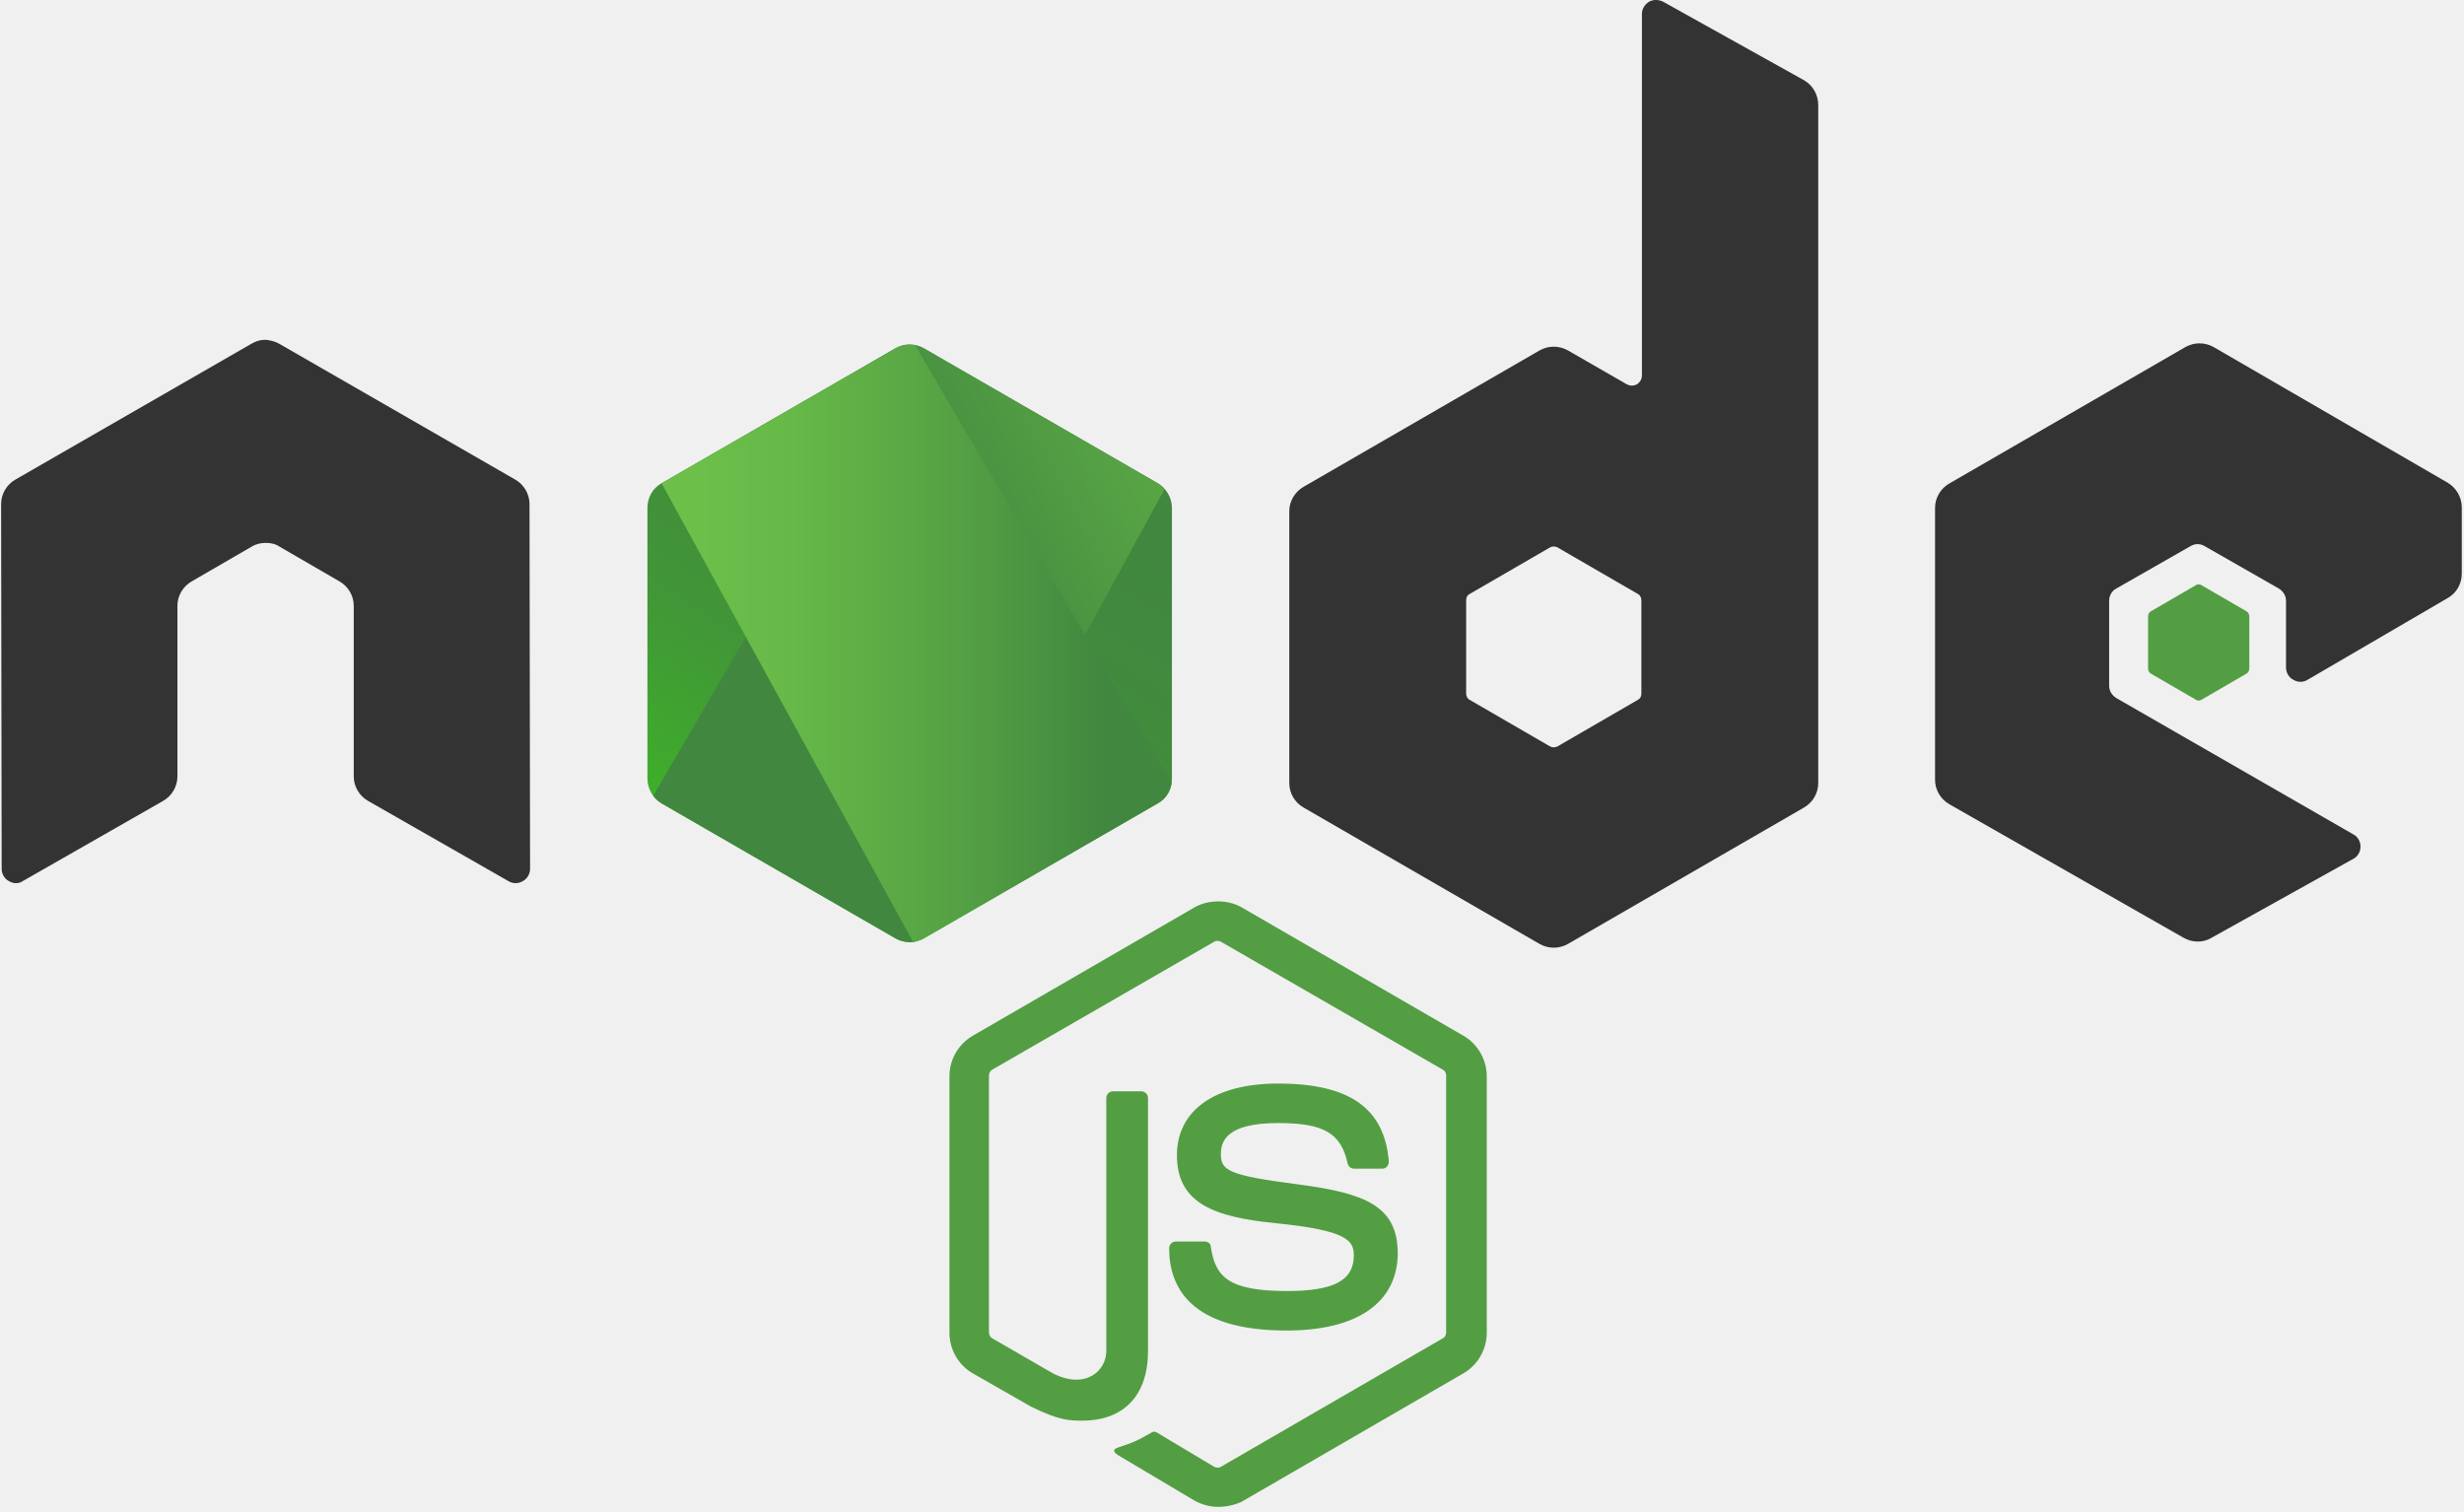
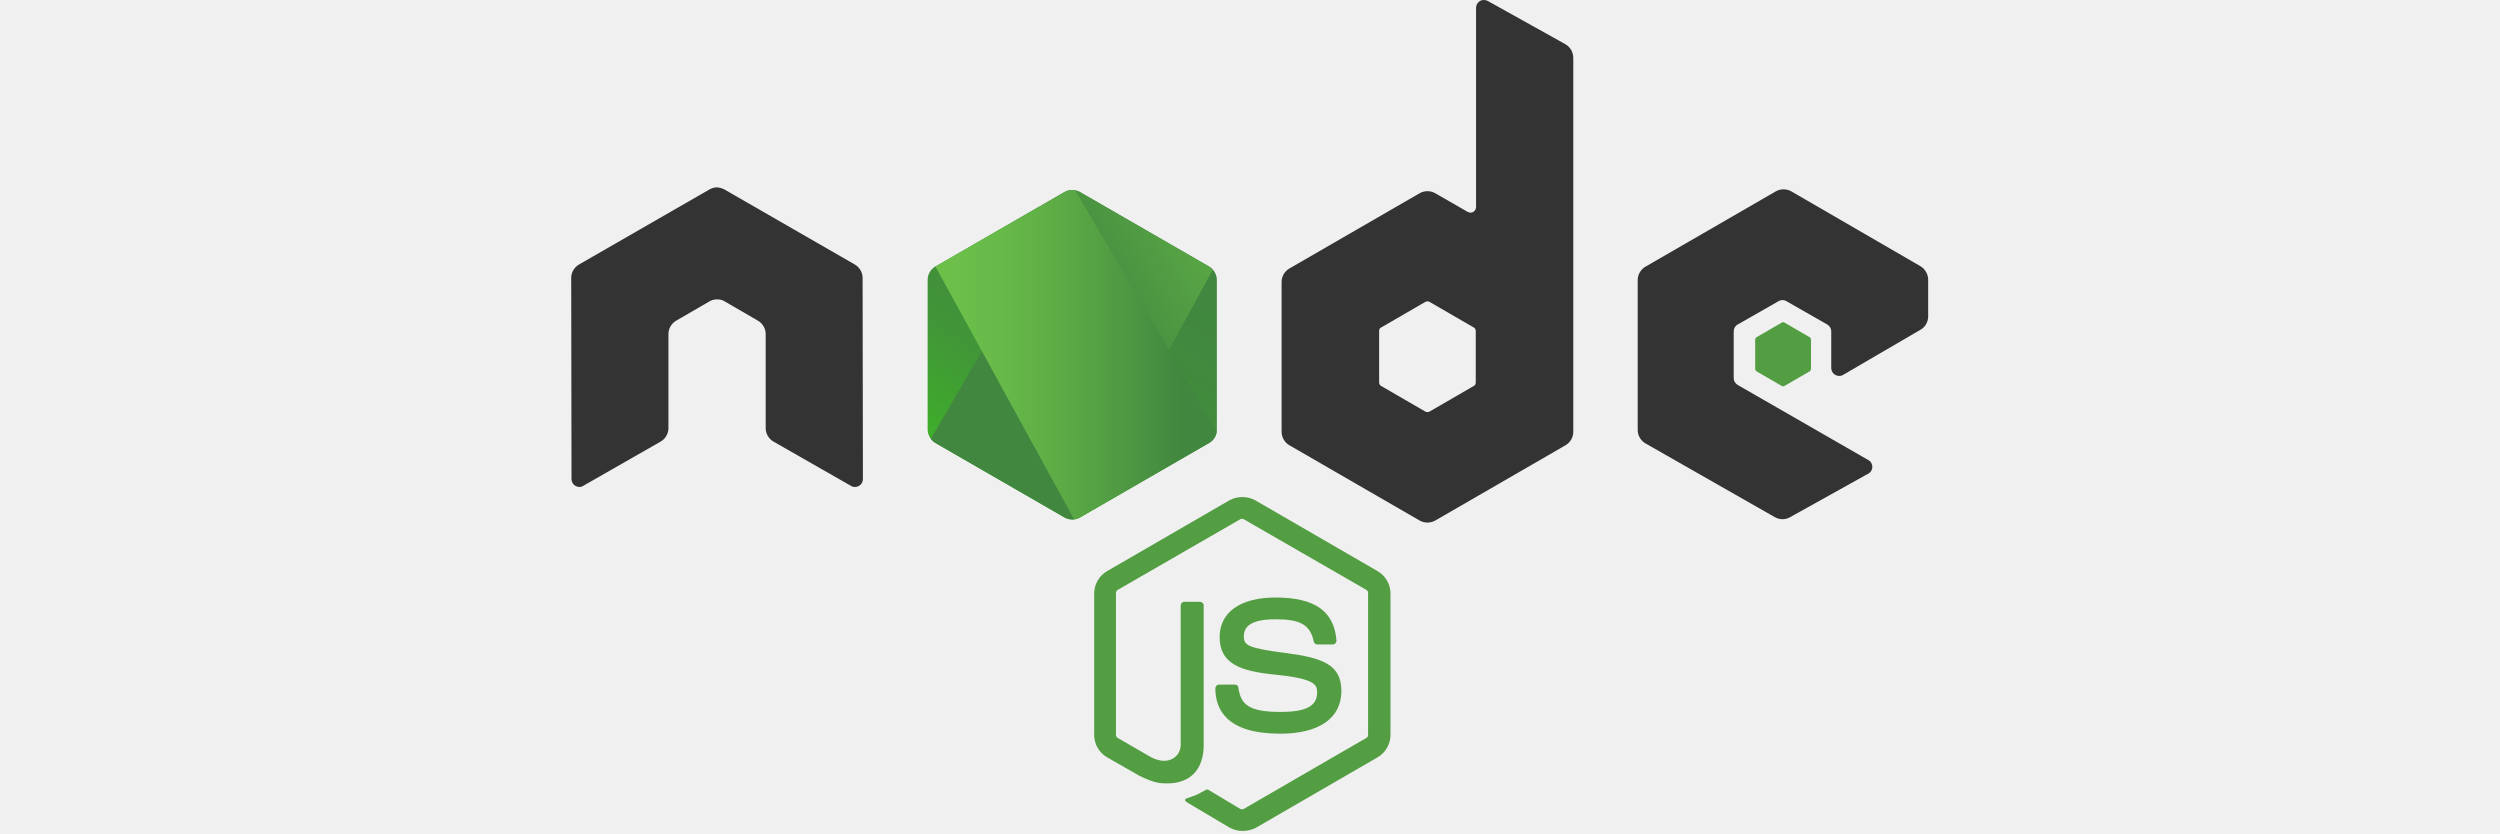
- <svg xmlns="http://www.w3.org/2000/svg" xmlns:xlink="http://www.w3.org/1999/xlink" width="512px" height="314px" viewBox="0 0 512 314" version="1.1" preserveAspectRatio="xMidYMid">
+ <svg xmlns="http://www.w3.org/2000/svg" xmlns:xlink="http://www.w3.org/1999/xlink" width="300px" height="100px" viewBox="0 0 512 314" version="1.1" preserveAspectRatio="xMidYMid">
  <defs>
    <linearGradient x1="68.188%" y1="17.487%" x2="27.823%" y2="89.755%" id="linearGradient-1">
      <stop stop-color="#41873F" offset="0%" />
      <stop stop-color="#418B3D" offset="32.88%" />
      <stop stop-color="#419637" offset="63.52%" />
      <stop stop-color="#3FA92D" offset="93.19%" />
      <stop stop-color="#3FAE2A" offset="100%" />
    </linearGradient>
    <path id="path-2" d="M57.903,1.849 C56.054,0.809 53.858,0.809 52.009,1.849 L3.352,29.934 C1.502,30.974 0.462,32.939 0.462,35.019 L0.462,91.305 C0.462,93.385 1.618,95.35 3.352,96.39 L52.009,124.475 C53.858,125.515 56.054,125.515 57.903,124.475 L106.561,96.39 C108.41,95.35 109.45,93.385 109.45,91.305 L109.45,35.019 C109.45,32.939 108.294,30.974 106.561,29.934 L57.903,1.849 L57.903,1.849 Z" />
    <linearGradient x1="43.277%" y1="55.169%" x2="159.245%" y2="-18.306%" id="linearGradient-4">
      <stop stop-color="#41873F" offset="13.76%" />
      <stop stop-color="#54A044" offset="40.32%" />
      <stop stop-color="#66B848" offset="71.36%" />
      <stop stop-color="#6CC04A" offset="90.81%" />
    </linearGradient>
    <linearGradient x1="-4413.77%" y1="13.43%" x2="5327.93%" y2="13.43%" id="linearGradient-5">
      <stop stop-color="#6CC04A" offset="9.192%" />
      <stop stop-color="#66B848" offset="28.64%" />
      <stop stop-color="#54A044" offset="59.68%" />
      <stop stop-color="#41873F" offset="86.24%" />
    </linearGradient>
    <linearGradient x1="-4.389%" y1="49.997%" x2="101.499%" y2="49.997%" id="linearGradient-6">
      <stop stop-color="#6CC04A" offset="9.192%" />
      <stop stop-color="#66B848" offset="28.64%" />
      <stop stop-color="#54A044" offset="59.68%" />
      <stop stop-color="#41873F" offset="86.24%" />
    </linearGradient>
    <linearGradient x1="-9713.77%" y1="36.21%" x2="27.93%" y2="36.21%" id="linearGradient-7">
      <stop stop-color="#6CC04A" offset="9.192%" />
      <stop stop-color="#66B848" offset="28.64%" />
      <stop stop-color="#54A044" offset="59.68%" />
      <stop stop-color="#41873F" offset="86.24%" />
    </linearGradient>
    <linearGradient x1="-103.861%" y1="50.275%" x2="100.797%" y2="50.275%" id="linearGradient-8">
      <stop stop-color="#6CC04A" offset="9.192%" />
      <stop stop-color="#66B848" offset="28.64%" />
      <stop stop-color="#54A044" offset="59.68%" />
      <stop stop-color="#41873F" offset="86.24%" />
    </linearGradient>
    <linearGradient x1="130.613%" y1="-211.069%" x2="4.393%" y2="201.605%" id="linearGradient-9">
      <stop stop-color="#41873F" offset="0%" />
      <stop stop-color="#418B3D" offset="32.88%" />
      <stop stop-color="#419637" offset="63.52%" />
      <stop stop-color="#3FA92D" offset="93.19%" />
      <stop stop-color="#3FAE2A" offset="100%" />
    </linearGradient>
  </defs>
  <g fill="none">
    <path d="M253.111,313.094 C251.377,313.094 249.759,312.632 248.256,311.823 L232.885,302.693 C230.573,301.421 231.729,300.959 232.423,300.728 C235.543,299.688 236.121,299.456 239.357,297.607 C239.704,297.376 240.166,297.492 240.513,297.723 L252.302,304.773 C252.764,305.004 253.342,305.004 253.688,304.773 L299.803,278.075 C300.265,277.844 300.497,277.381 300.497,276.804 L300.497,223.523 C300.497,222.945 300.265,222.483 299.803,222.252 L253.688,195.67 C253.226,195.438 252.648,195.438 252.302,195.67 L206.187,222.252 C205.725,222.483 205.493,223.061 205.493,223.523 L205.493,276.804 C205.493,277.266 205.725,277.844 206.187,278.075 L218.785,285.356 C225.604,288.823 229.88,284.778 229.88,280.733 L229.88,228.146 C229.88,227.453 230.458,226.759 231.267,226.759 L237.161,226.759 C237.855,226.759 238.548,227.337 238.548,228.146 L238.548,280.733 C238.548,289.864 233.578,295.18 224.91,295.18 C222.252,295.18 220.172,295.18 214.277,292.291 L202.142,285.356 C199.137,283.623 197.288,280.386 197.288,276.919 L197.288,223.639 C197.288,220.172 199.137,216.935 202.142,215.202 L248.256,188.504 C251.146,186.886 255.075,186.886 257.965,188.504 L304.079,215.202 C307.084,216.935 308.934,220.172 308.934,223.639 L308.934,276.919 C308.934,280.386 307.084,283.623 304.079,285.356 L257.965,312.054 C256.462,312.748 254.729,313.094 253.111,313.094 Z M267.326,276.457 C247.101,276.457 242.94,267.211 242.94,259.352 C242.94,258.658 243.518,257.965 244.327,257.965 L250.337,257.965 C251.03,257.965 251.608,258.427 251.608,259.121 C252.533,265.246 255.191,268.251 267.442,268.251 C277.15,268.251 281.311,266.055 281.311,260.854 C281.311,257.849 280.155,255.653 265.015,254.151 C252.417,252.879 244.558,250.106 244.558,240.051 C244.558,230.689 252.417,225.141 265.593,225.141 C280.386,225.141 287.668,230.227 288.592,241.322 C288.592,241.669 288.477,242.015 288.246,242.362 C288.014,242.593 287.668,242.824 287.321,242.824 L281.311,242.824 C280.733,242.824 280.155,242.362 280.04,241.784 C278.653,235.428 275.07,233.347 265.593,233.347 C254.96,233.347 253.688,237.046 253.688,239.819 C253.688,243.171 255.191,244.211 269.522,246.06 C283.738,247.91 290.442,250.568 290.442,260.507 C290.326,270.678 282.005,276.457 267.326,276.457 Z" fill="#539E43" />
    <path d="M110.028,104.712 C110.028,102.631 108.872,100.666 107.023,99.626 L58.019,71.426 C57.21,70.963 56.285,70.732 55.361,70.617 L54.898,70.617 C53.974,70.617 53.049,70.963 52.24,71.426 L3.236,99.626 C1.387,100.666 0.231,102.631 0.231,104.712 L0.347,180.529 C0.347,181.569 0.925,182.609 1.849,183.072 C2.774,183.65 3.93,183.65 4.739,183.072 L33.864,166.429 C35.713,165.389 36.869,163.424 36.869,161.344 L36.869,125.862 C36.869,123.781 38.024,121.817 39.874,120.777 L52.24,113.611 C53.165,113.033 54.205,112.802 55.245,112.802 C56.285,112.802 57.326,113.033 58.135,113.611 L70.501,120.777 C72.35,121.817 73.506,123.781 73.506,125.862 L73.506,161.344 C73.506,163.424 74.662,165.389 76.511,166.429 L105.636,183.072 C106.561,183.65 107.716,183.65 108.641,183.072 C109.566,182.609 110.144,181.569 110.144,180.529 L110.028,104.712 L110.028,104.712 Z" fill="#333333" />
    <path d="M345.571,0.347 C344.647,-0.116 343.491,-0.116 342.682,0.347 C341.757,0.925 341.179,1.849 341.179,2.889 L341.179,78.014 C341.179,78.707 340.833,79.4 340.139,79.863 C339.446,80.209 338.752,80.209 338.059,79.863 L325.808,72.813 C323.958,71.772 321.763,71.772 319.913,72.813 L270.909,101.129 C269.06,102.169 267.904,104.134 267.904,106.214 L267.904,162.73 C267.904,164.811 269.06,166.776 270.909,167.816 L319.913,196.132 C321.763,197.172 323.958,197.172 325.808,196.132 L374.812,167.816 C376.661,166.776 377.817,164.811 377.817,162.73 L377.817,21.844 C377.817,19.648 376.661,17.683 374.812,16.643 L345.571,0.347 L345.571,0.347 Z M341.064,144.123 C341.064,144.701 340.833,145.163 340.37,145.394 L323.612,155.102 C323.149,155.334 322.572,155.334 322.109,155.102 L305.351,145.394 C304.888,145.163 304.657,144.585 304.657,144.123 L304.657,124.706 C304.657,124.128 304.888,123.666 305.351,123.435 L322.109,113.726 C322.572,113.495 323.149,113.495 323.612,113.726 L340.37,123.435 C340.833,123.666 341.064,124.244 341.064,124.706 L341.064,144.123 L341.064,144.123 Z" fill="#333333" />
    <g transform="translate(401.0474, 70.50113)">
      <path d="M107.601,53.743 C109.45,52.702 110.49,50.738 110.49,48.657 L110.49,34.904 C110.49,32.823 109.335,30.859 107.601,29.819 L58.944,1.618 C57.094,0.578 54.898,0.578 53.049,1.618 L4.045,29.934 C2.196,30.974 1.04,32.939 1.04,35.019 L1.04,91.536 C1.04,93.616 2.196,95.581 4.045,96.621 L52.702,124.359 C54.552,125.4 56.748,125.4 58.481,124.359 L87.953,107.948 C88.878,107.485 89.456,106.445 89.456,105.405 C89.456,104.365 88.878,103.325 87.953,102.862 L38.718,74.546 C37.793,73.968 37.215,73.044 37.215,72.004 L37.215,54.321 C37.215,53.28 37.793,52.24 38.718,51.778 L54.089,42.994 C55.014,42.416 56.17,42.416 57.094,42.994 L72.466,51.778 C73.391,52.356 73.968,53.28 73.968,54.321 L73.968,68.19 C73.968,69.23 74.546,70.27 75.471,70.732 C76.395,71.31 77.551,71.31 78.476,70.732 L107.601,53.743 L107.601,53.743 Z" fill="#333333" />
      <path d="M55.245,51.084 C55.592,50.853 56.054,50.853 56.401,51.084 L65.763,56.516 C66.109,56.748 66.34,57.094 66.34,57.557 L66.34,68.421 C66.34,68.883 66.109,69.23 65.763,69.461 L56.401,74.893 C56.054,75.124 55.592,75.124 55.245,74.893 L45.884,69.461 C45.537,69.23 45.306,68.883 45.306,68.421 L45.306,57.557 C45.306,57.094 45.537,56.748 45.884,56.516 L55.245,51.084 L55.245,51.084 Z" fill="#539E43" />
    </g>
    <g transform="translate(134.0677, 70.50113)">
      <mask id="mask-3" fill="white">
        <use xlink:href="#path-2" />
      </mask>
      <use fill="url(#linearGradient-1)" xlink:href="#path-2" />
      <g mask="url(#mask-3)">
        <path d="M51.893,1.849 L3.121,29.934 C1.271,30.974 0,32.939 0,35.019 L0,91.305 C0,92.692 0.578,93.963 1.502,95.003 L56.285,1.156 C54.898,0.925 53.28,1.04 51.893,1.849 L51.893,1.849 Z" />
        <path d="M56.632,125.053 C57.094,124.937 57.557,124.706 58.019,124.475 L106.792,96.39 C108.641,95.35 109.797,93.385 109.797,91.305 L109.797,35.019 C109.797,33.517 109.103,32.014 108.063,30.974 L56.632,125.053 L56.632,125.053 Z" />
        <path d="M106.676,29.934 L57.788,1.849 C57.326,1.618 56.748,1.387 56.285,1.271 L1.502,95.119 C1.965,95.697 2.543,96.159 3.121,96.506 L52.009,124.591 C53.396,125.4 55.014,125.631 56.516,125.168 L107.948,31.09 C107.601,30.628 107.139,30.281 106.676,29.934 L106.676,29.934 Z" fill="url(#linearGradient-4)" />
      </g>
      <g mask="url(#mask-3)">
        <g transform="translate(0, -9.24605)">
          <path d="M109.797,100.551 L109.797,44.265 C109.797,42.185 108.526,40.22 106.676,39.18 L57.788,11.095 C57.21,10.749 56.632,10.517 55.939,10.402 L109.45,101.822 C109.681,101.475 109.797,101.013 109.797,100.551 L109.797,100.551 Z" fill="none" />
          <path d="M3.121,39.18 C1.271,40.22 0,42.185 0,44.265 L0,100.551 C0,102.631 1.387,104.596 3.121,105.636 L52.009,133.721 C53.165,134.414 54.436,134.646 55.823,134.414 L3.467,39.065 L3.121,39.18 L3.121,39.18 Z" fill="none" />
          <path fill="url(#linearGradient-5)" fill-rule="evenodd" d="M50.391,0.809 L49.698,1.156 L50.622,1.156 L50.391,0.809 Z" />
          <path d="M106.792,105.636 C108.179,104.827 109.219,103.44 109.681,101.938 L56.054,10.402 C54.667,10.171 53.165,10.286 51.893,11.095 L3.352,39.065 L55.707,134.53 C56.401,134.414 57.21,134.183 57.903,133.837 L106.792,105.636 L106.792,105.636 Z" fill="url(#linearGradient-6)" fill-rule="evenodd" />
          <path fill="url(#linearGradient-7)" fill-rule="evenodd" d="M111.299,104.712 L110.953,104.134 L110.953,104.943 L111.299,104.712 Z" />
          <path d="M106.792,105.636 L58.019,133.721 C57.326,134.068 56.632,134.299 55.823,134.414 L56.748,136.148 L110.837,104.827 L110.837,104.134 L109.45,101.822 C109.219,103.44 108.179,104.827 106.792,105.636 L106.792,105.636 Z" fill="url(#linearGradient-8)" fill-rule="evenodd" />
          <path d="M106.792,105.636 L58.019,133.721 C57.326,134.068 56.632,134.299 55.823,134.414 L56.748,136.148 L110.837,104.827 L110.837,104.134 L109.45,101.822 C109.219,103.44 108.179,104.827 106.792,105.636 L106.792,105.636 Z" fill="url(#linearGradient-9)" fill-rule="evenodd" />
        </g>
      </g>
    </g>
  </g>
</svg>
